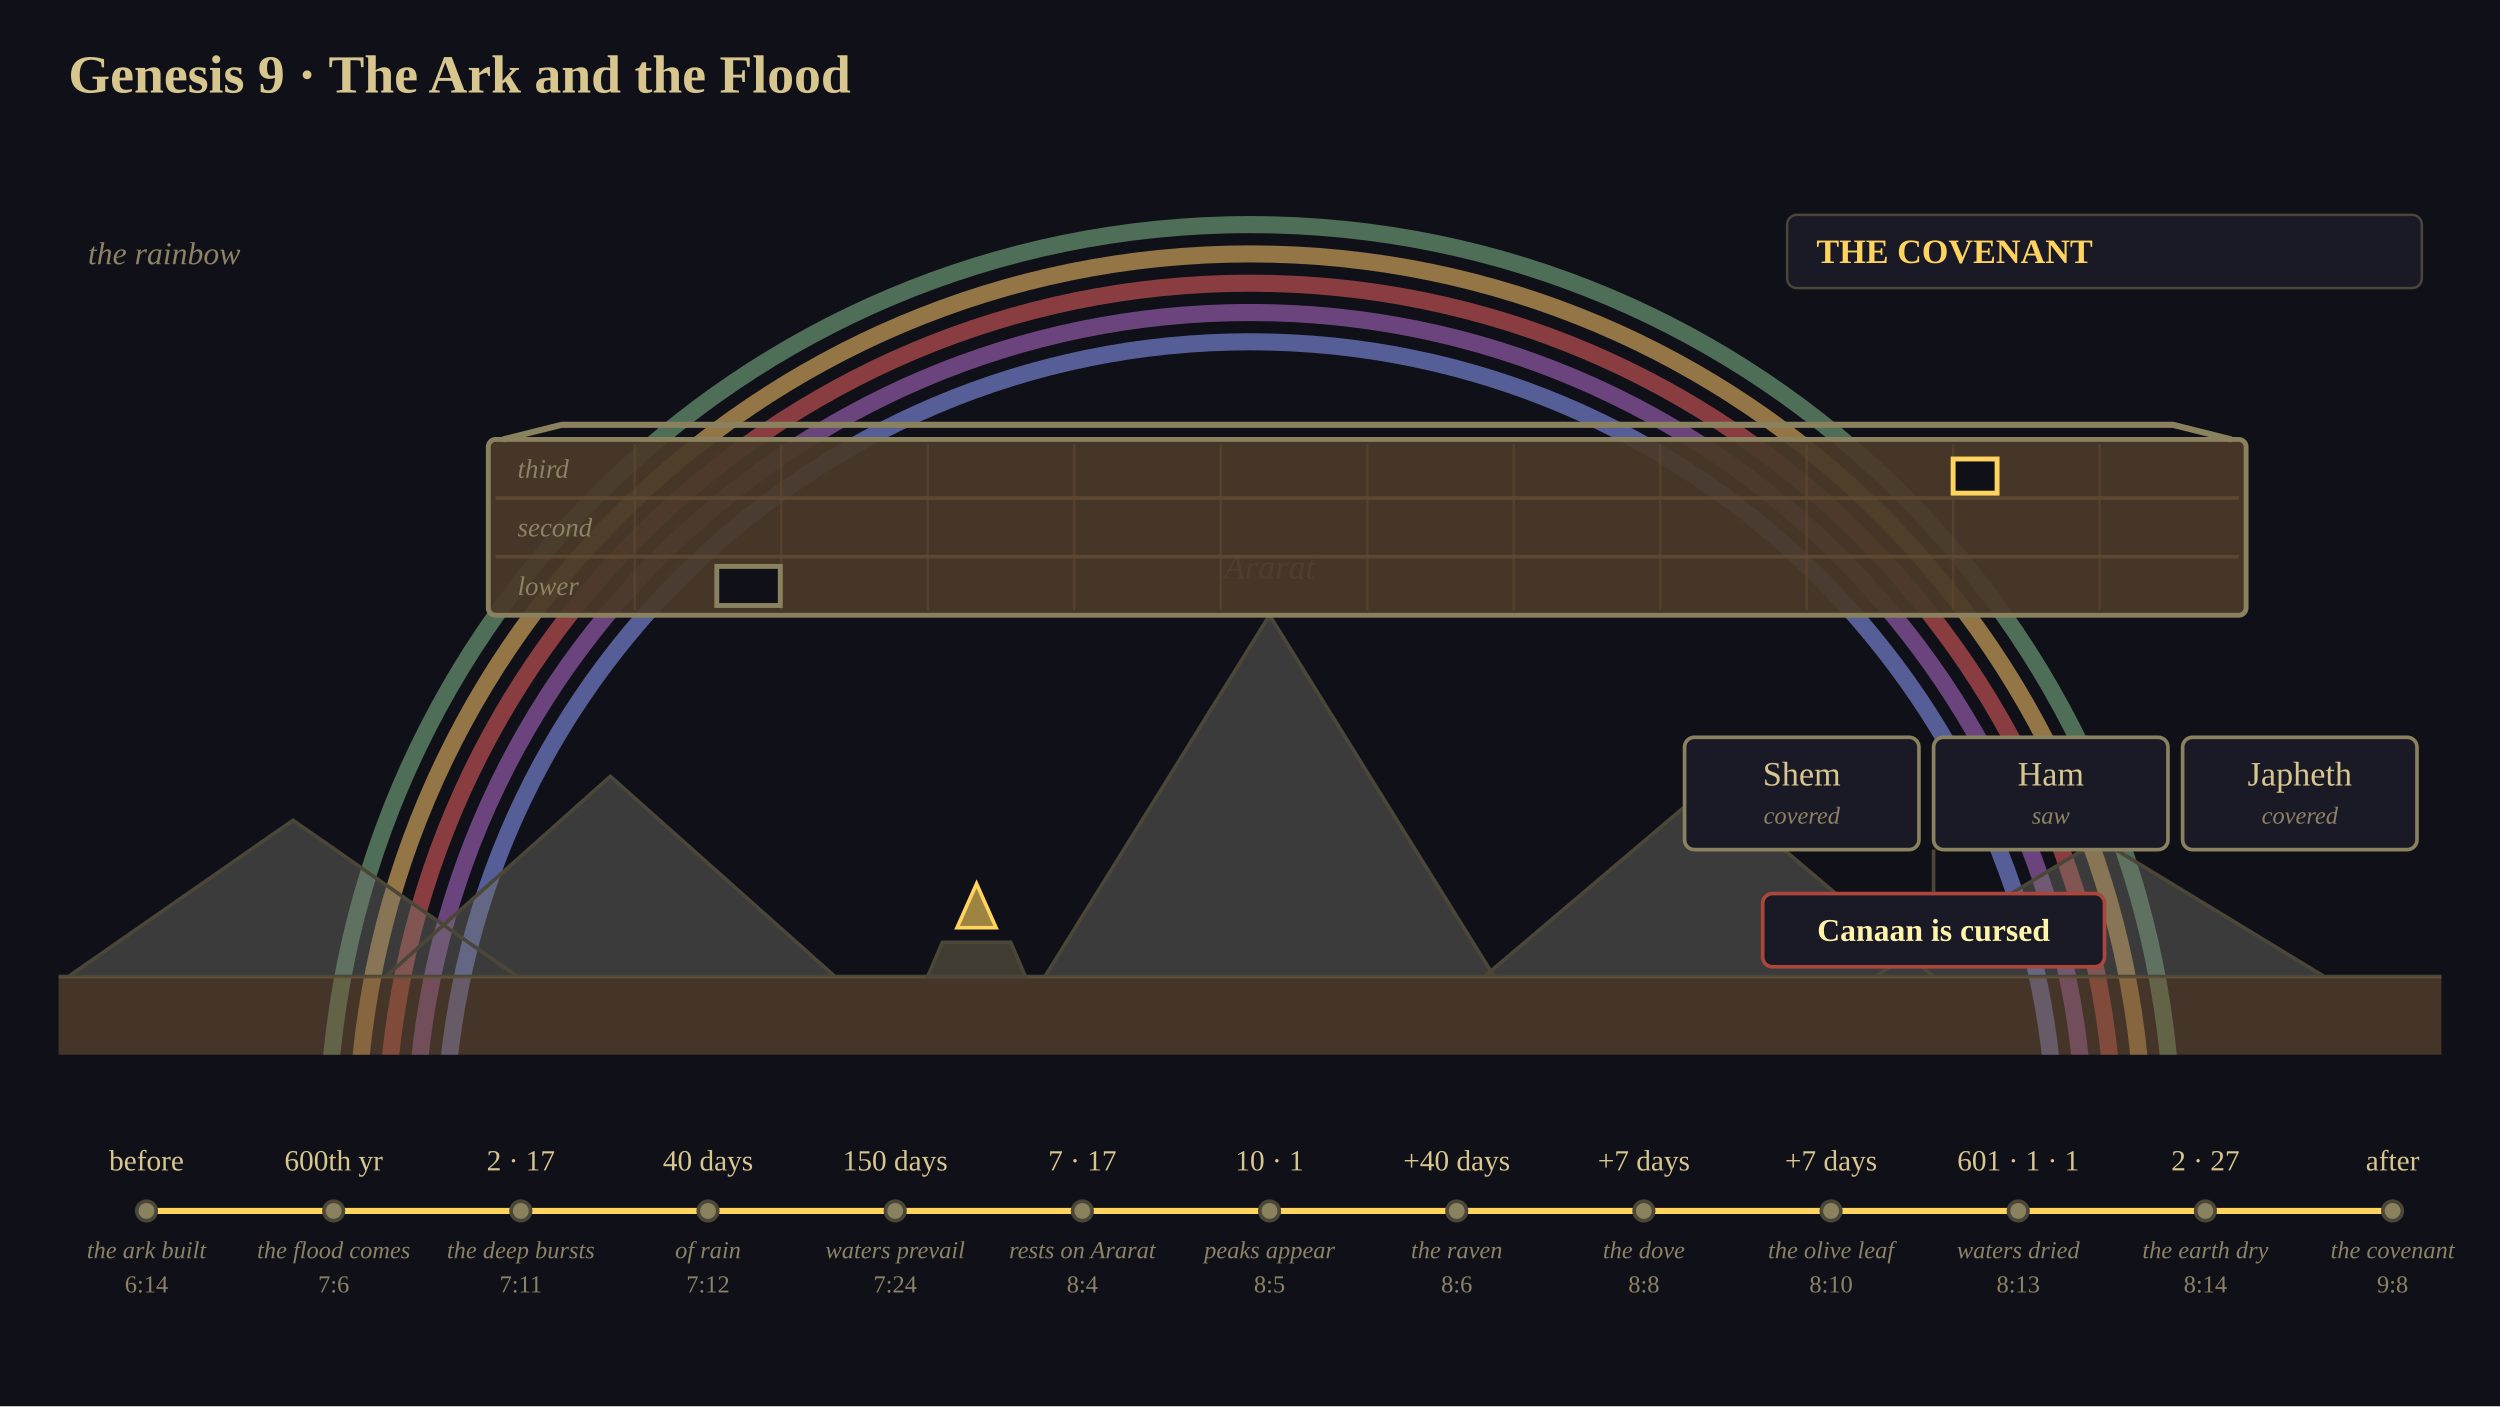
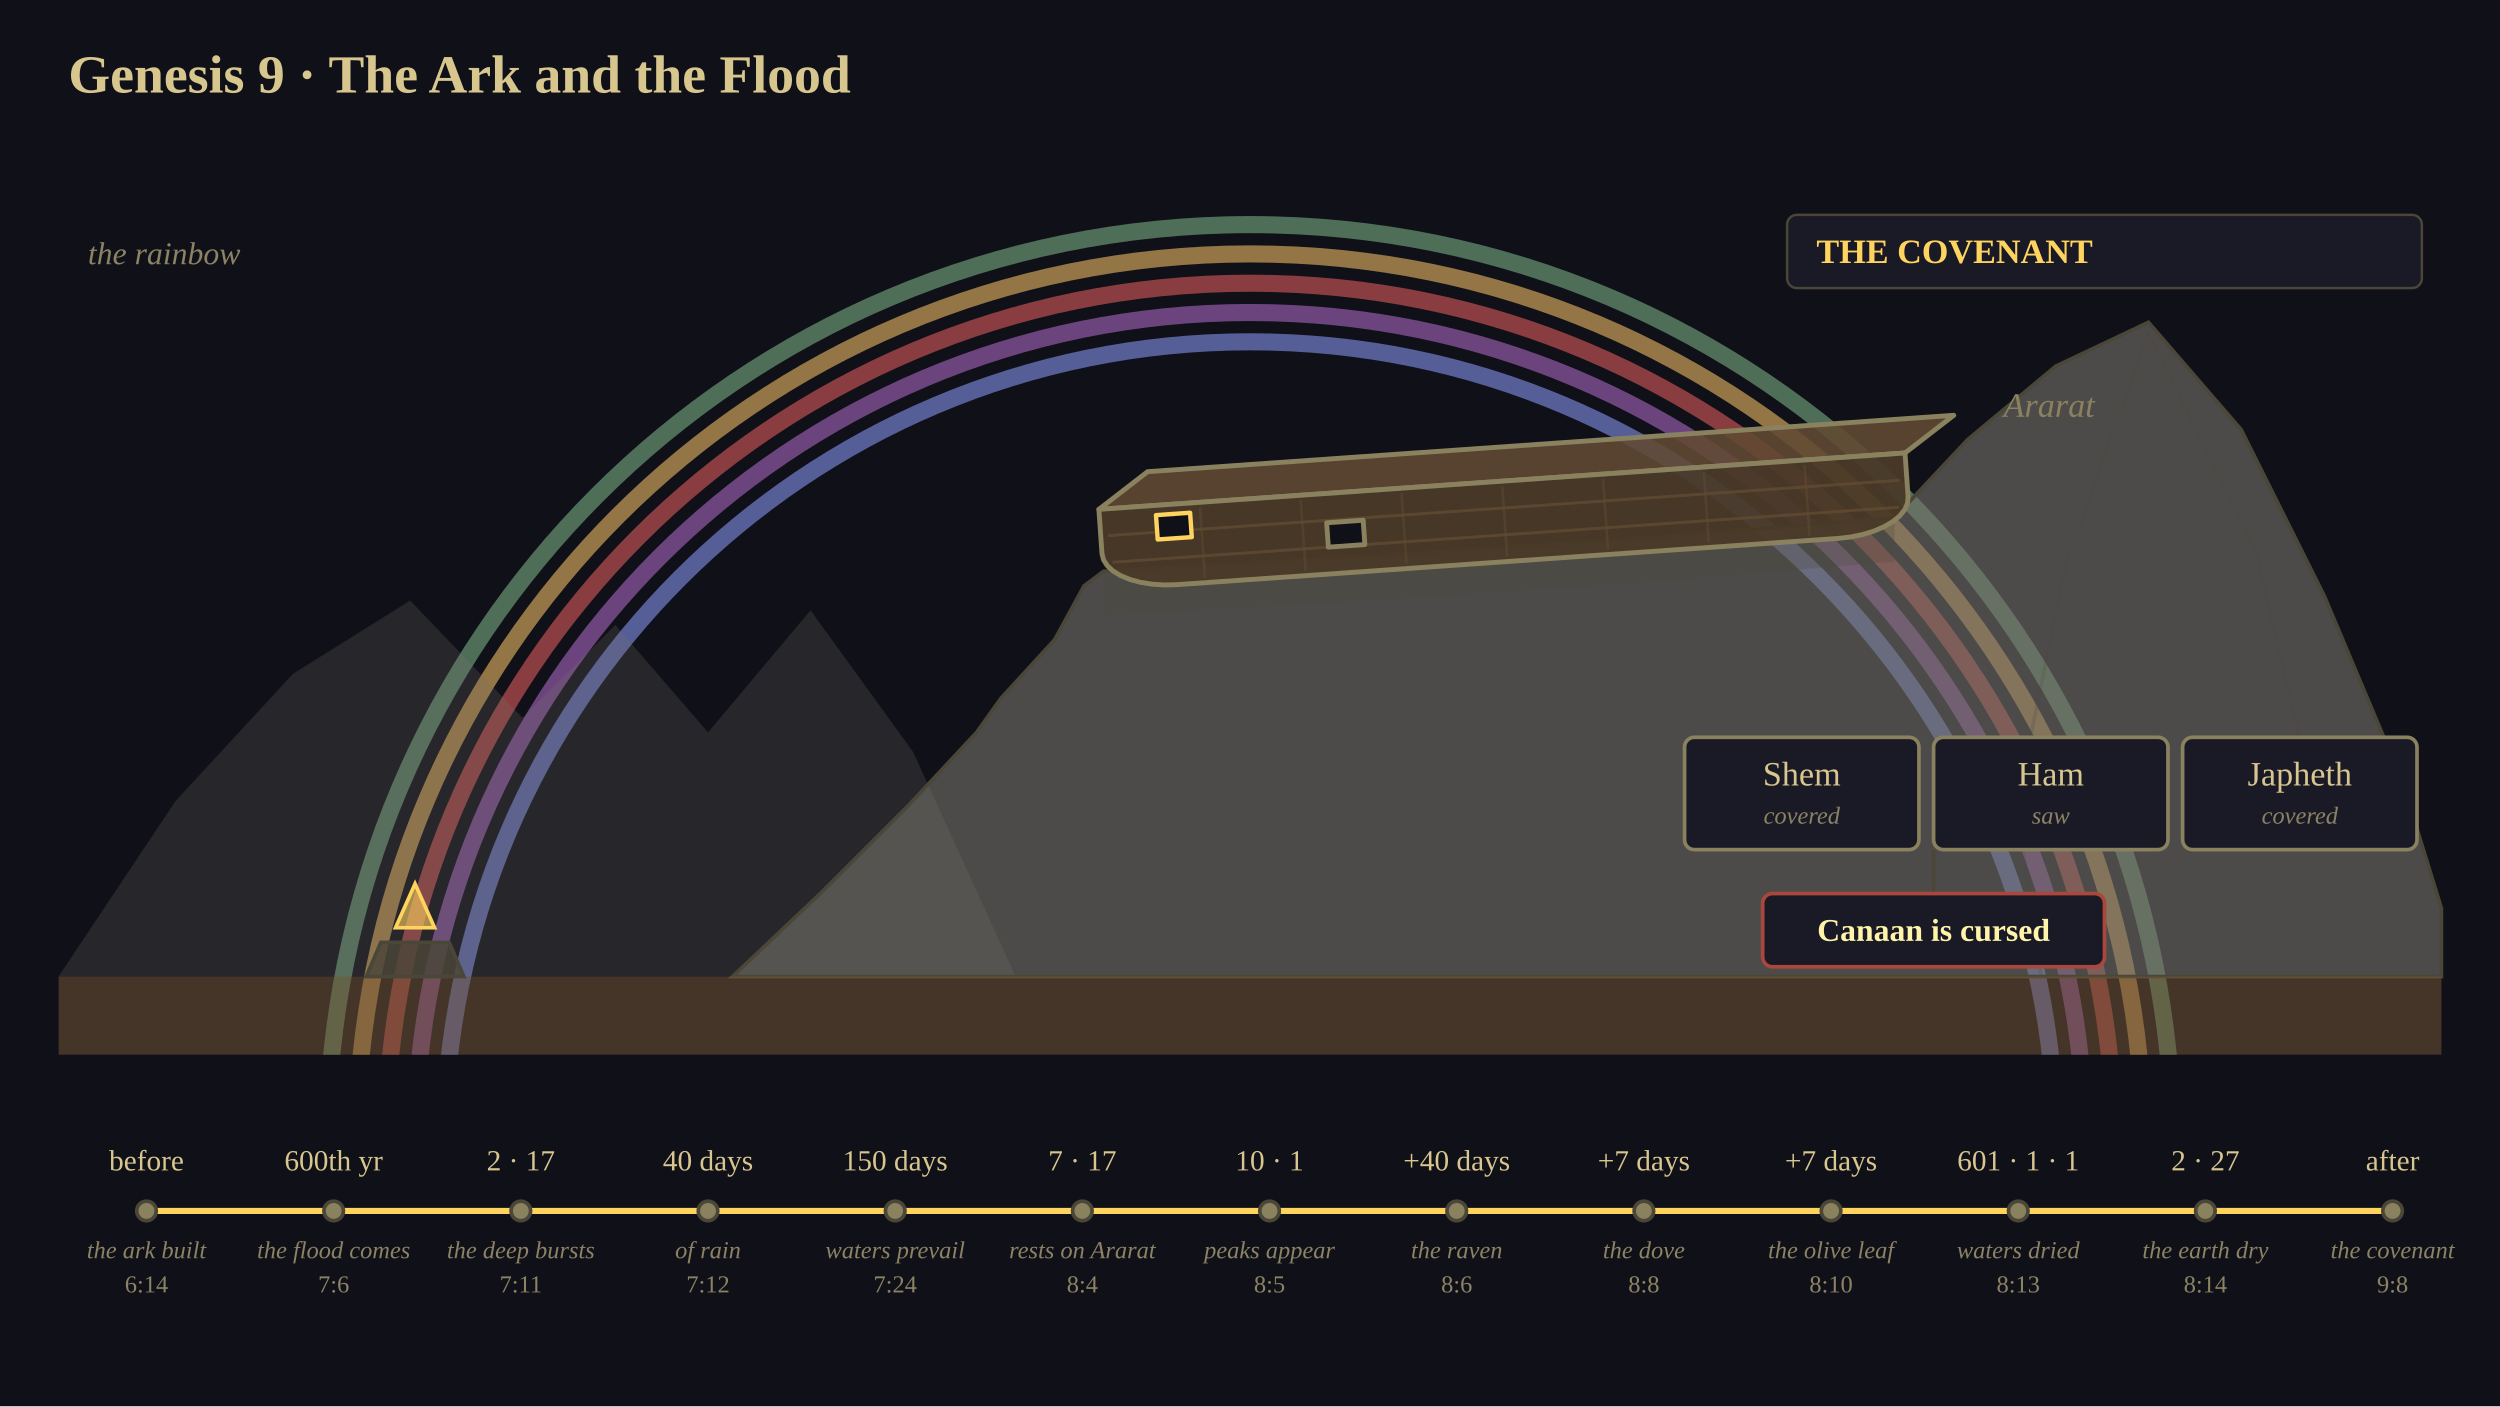
<svg xmlns="http://www.w3.org/2000/svg" viewBox="0 0 1024 576" width="1024" height="576" font-family="Georgia, 'Times New Roman', serif">
  <defs>
    <clipPath id="clip1">
      <rect x="0" y="0" width="976" height="350" />
    </clipPath>
  </defs>
  <rect x="0" y="0" width="1024" height="576" fill="rgb(16,16,24)" />
  <text x="28" y="24" font-size="22" text-anchor="start" dominant-baseline="text-before-edge" fill="rgb(216,198,143)" font-family="Georgia, 'Times New Roman', serif" font-weight="bold">Genesis 9 · The Ark and the Flood</text>
  <g clip-path="url(#clip1)" transform="translate(24,82)">
    <path d="M158,388 A330,330 0 0 1 818,388" fill="none" stroke="rgb(122,134,216)" stroke-width="7" stroke-opacity="0.667" />
    <path d="M146,388 A342,342 0 0 1 830,388" fill="none" stroke="rgb(154,95,176)" stroke-width="7" stroke-opacity="0.667" />
    <path d="M134,388 A354,354 0 0 1 842,388" fill="none" stroke="rgb(200,85,85)" stroke-width="7" stroke-opacity="0.667" />
    <path d="M122,388 A366,366 0 0 1 854,388" fill="none" stroke="rgb(214,168,92)" stroke-width="7" stroke-opacity="0.667" />
    <path d="M110,388 A378,378 0 0 1 866,388" fill="none" stroke="rgb(110,158,120)" stroke-width="7" stroke-opacity="0.667" />
  </g>
  <text x="36" y="100" font-size="13" text-anchor="start" dominant-baseline="text-before-edge" fill="rgb(140,130,100)" font-family="Georgia, 'Times New Roman', serif" font-style="italic">the rainbow</text>
-   <polygon points="24,400 28,400 120,336 212,400 158,400 250,318 342,400 428,400 520,252 612,400 608,400 700,322 792,400 768,400 860,344 952,400 1000,400" fill="rgb(120,116,108)" fill-opacity="0.431" stroke="rgb(74,70,56)" stroke-width="1.5" />
+   <polygon points="24,400 72,328 120,276 168,246 214,294 252,256 290,300 332,250 374,308 416,400" fill="rgb(120,116,108)" fill-opacity="0.227" />
+   <polygon points="300,400 336,366 372,330 400,300 410,286 432,262 444,240 452,234 560,228 680,220 776,212 806,180 842,150 880,132 918,176 952,244 984,320 1000,372 1000,400" fill="rgb(120,116,108)" fill-opacity="0.588" stroke="rgb(74,70,56)" stroke-width="1.5" />
+   <polygon points="452,234 560,228 680,220 776,212 776,230 680,238 560,246 452,252" fill="rgb(74,70,56)" fill-opacity="0.243" />
+   <polyline points="880,136 846,232 826,330 836,400" stroke-linejoin="round" fill="none" stroke="rgb(74,70,56)" stroke-width="1.5" stroke-opacity="0.180" />
+   <polyline points="880,136 924,226 946,320" stroke-linejoin="round" fill="none" stroke="rgb(74,70,56)" stroke-width="1.5" stroke-opacity="0.180" />
  <rect x="24" y="400" width="976" height="32" fill="rgb(120,88,58)" fill-opacity="0.510" />
-   <text x="520" y="240" font-size="14" text-anchor="middle" dominant-baseline="text-after-edge" fill="rgb(140,130,100)" font-family="Georgia, 'Times New Roman', serif" font-style="italic">Ararat</text>
-   <rect x="200" y="180" width="720" height="72" rx="3" fill="rgb(74,58,40)" fill-opacity="0.922" stroke="rgb(138,129,95)" stroke-width="2" />
-   <polyline points="206,180 230,174 890,174 914,180" stroke-linejoin="round" fill="none" stroke="rgb(138,129,95)" stroke-width="2.5" />
-   <text x="212" y="192" font-size="11" text-anchor="start" dominant-baseline="central" fill="rgb(140,130,100)" font-family="Georgia, 'Times New Roman', serif" font-style="italic">third</text>
-   <line x1="203" y1="204" x2="917" y2="204" stroke="rgb(96,74,50)" stroke-width="1.5" stroke-opacity="0.863" />
-   <text x="212" y="216" font-size="11" text-anchor="start" dominant-baseline="central" fill="rgb(140,130,100)" font-family="Georgia, 'Times New Roman', serif" font-style="italic">second</text>
-   <line x1="203" y1="228" x2="917" y2="228" stroke="rgb(96,74,50)" stroke-width="1.5" stroke-opacity="0.863" />
-   <text x="212" y="240" font-size="11" text-anchor="start" dominant-baseline="central" fill="rgb(140,130,100)" font-family="Georgia, 'Times New Roman', serif" font-style="italic">lower</text>
-   <line x1="260" y1="182" x2="260" y2="250" stroke="rgb(96,74,50)" stroke-width="1" stroke-opacity="0.588" />
-   <line x1="320" y1="182" x2="320" y2="250" stroke="rgb(96,74,50)" stroke-width="1" stroke-opacity="0.588" />
-   <line x1="380" y1="182" x2="380" y2="250" stroke="rgb(96,74,50)" stroke-width="1" stroke-opacity="0.588" />
-   <line x1="440" y1="182" x2="440" y2="250" stroke="rgb(96,74,50)" stroke-width="1" stroke-opacity="0.588" />
-   <line x1="500" y1="182" x2="500" y2="250" stroke="rgb(96,74,50)" stroke-width="1" stroke-opacity="0.588" />
-   <line x1="560" y1="182" x2="560" y2="250" stroke="rgb(96,74,50)" stroke-width="1" stroke-opacity="0.588" />
-   <line x1="620" y1="182" x2="620" y2="250" stroke="rgb(96,74,50)" stroke-width="1" stroke-opacity="0.588" />
-   <line x1="680" y1="182" x2="680" y2="250" stroke="rgb(96,74,50)" stroke-width="1" stroke-opacity="0.588" />
-   <line x1="740" y1="182" x2="740" y2="250" stroke="rgb(96,74,50)" stroke-width="1" stroke-opacity="0.588" />
-   <line x1="800" y1="182" x2="800" y2="250" stroke="rgb(96,74,50)" stroke-width="1" stroke-opacity="0.588" />
-   <line x1="860" y1="182" x2="860" y2="250" stroke="rgb(96,74,50)" stroke-width="1" stroke-opacity="0.588" />
-   <rect x="293.6" y="232" width="26" height="16" fill="rgb(16,16,24)" stroke="rgb(138,129,95)" stroke-width="2" />
-   <rect x="800" y="188" width="18" height="14" fill="rgb(16,16,24)" stroke="rgb(255,212,94)" stroke-width="2" />
-   <polygon points="380,400 420,400 414,386 386,386" fill="rgb(74,70,56)" fill-opacity="0.824" stroke="rgb(74,70,56)" stroke-width="1.5" />
-   <polygon points="400,362 408,380 392,380" fill="rgb(255,212,94)" fill-opacity="0.588" stroke="rgb(255,212,94)" stroke-width="1.5" />
+   <text x="858" y="166" font-size="14" text-anchor="end" dominant-baseline="central" fill="rgb(138,129,95)" font-family="Georgia, 'Times New Roman', serif" font-style="italic">Ararat</text>
+   <polygon points="450.1,208.63 780.29,185.54 800.27,170.1 470.07,193.19" stroke-linejoin="round" fill="rgb(96,74,50)" fill-opacity="0.882" stroke="rgb(138,129,95)" stroke-width="2" />
+   <polygon points="450.1,208.63 780.29,185.54 781.56,203.64 781.56,203.64 781.29,206.25 780.12,208.83 778.1,211.33 775.27,213.65 771.74,215.73 767.6,217.51 762.98,218.93 758.02,219.95 752.88,220.53 482.12,239.47 476.94,239.6 471.89,239.28 467.12,238.52 462.78,237.34 458.99,235.77 455.87,233.86 453.51,231.67 452,229.27 451.37,226.73" stroke-linejoin="round" fill="rgb(74,58,40)" fill-opacity="0.941" stroke="rgb(138,129,95)" stroke-width="2" />
+   <line x1="453.86" y1="219.39" x2="778.07" y2="196.72" stroke="rgb(96,74,50)" stroke-width="1.2" stroke-opacity="0.824" />
+   <line x1="455.64" y1="230.29" x2="777.82" y2="207.76" stroke="rgb(96,74,50)" stroke-width="1.2" stroke-opacity="0.824" />
+   <line x1="491.51" y1="207.73" x2="493.54" y2="236.66" stroke="rgb(96,74,50)" stroke-width="1" stroke-opacity="0.549" />
+   <line x1="532.79" y1="204.85" x2="534.81" y2="233.78" stroke="rgb(96,74,50)" stroke-width="1" stroke-opacity="0.549" />
+   <line x1="574.06" y1="201.96" x2="576.09" y2="230.89" stroke="rgb(96,74,50)" stroke-width="1" stroke-opacity="0.549" />
+   <line x1="615.34" y1="199.08" x2="617.36" y2="228" stroke="rgb(96,74,50)" stroke-width="1" stroke-opacity="0.549" />
+   <line x1="656.61" y1="196.19" x2="658.63" y2="225.12" stroke="rgb(96,74,50)" stroke-width="1" stroke-opacity="0.549" />
+   <line x1="697.89" y1="193.3" x2="699.91" y2="222.23" stroke="rgb(96,74,50)" stroke-width="1" stroke-opacity="0.549" />
+   <line x1="739.16" y1="190.42" x2="741.18" y2="219.35" stroke="rgb(96,74,50)" stroke-width="1" stroke-opacity="0.549" />
+   <polygon points="543.39,214.13 558.36,213.08 559.05,223.06 544.09,224.11" stroke-linejoin="round" fill="rgb(16,16,24)" stroke="rgb(138,129,95)" stroke-width="2" />
+   <polygon points="473.49,211 487.46,210.02 488.16,220 474.19,220.97" stroke-linejoin="round" fill="rgb(16,16,24)" stroke="rgb(255,212,94)" stroke-width="1.8" />
+   <polygon points="150,400 190,400 184,386 156,386" fill="rgb(74,70,56)" fill-opacity="0.824" stroke="rgb(74,70,56)" stroke-width="1.5" />
+   <polygon points="170,362 178,380 162,380" fill="rgb(255,212,94)" fill-opacity="0.588" stroke="rgb(255,212,94)" stroke-width="1.5" />
  <rect x="690" y="302" width="96" height="46" rx="4" fill="rgb(26,26,38)" stroke="rgb(138,129,95)" stroke-width="1.5" />
  <text x="738" y="317" font-size="14" text-anchor="middle" dominant-baseline="central" fill="rgb(216,198,143)" font-family="Georgia, 'Times New Roman', serif">Shem</text>
  <text x="738" y="334" font-size="10" text-anchor="middle" dominant-baseline="central" fill="rgb(140,130,100)" font-family="Georgia, 'Times New Roman', serif" font-style="italic">covered</text>
  <rect x="792" y="302" width="96" height="46" rx="4" fill="rgb(26,26,38)" stroke="rgb(138,129,95)" stroke-width="1.5" />
  <text x="840" y="317" font-size="14" text-anchor="middle" dominant-baseline="central" fill="rgb(216,198,143)" font-family="Georgia, 'Times New Roman', serif">Ham</text>
  <text x="840" y="334" font-size="10" text-anchor="middle" dominant-baseline="central" fill="rgb(140,130,100)" font-family="Georgia, 'Times New Roman', serif" font-style="italic">saw</text>
  <rect x="894" y="302" width="96" height="46" rx="4" fill="rgb(26,26,38)" stroke="rgb(138,129,95)" stroke-width="1.5" />
  <text x="942" y="317" font-size="14" text-anchor="middle" dominant-baseline="central" fill="rgb(216,198,143)" font-family="Georgia, 'Times New Roman', serif">Japheth</text>
  <text x="942" y="334" font-size="10" text-anchor="middle" dominant-baseline="central" fill="rgb(140,130,100)" font-family="Georgia, 'Times New Roman', serif" font-style="italic">covered</text>
  <line x1="792" y1="348" x2="792" y2="366" stroke="rgb(74,70,56)" stroke-width="1.5" />
  <rect x="722" y="366" width="140" height="30" rx="4" fill="rgb(26,26,38)" stroke="rgb(170,70,60)" stroke-width="1.5" />
  <text x="792" y="381" font-size="13" text-anchor="middle" dominant-baseline="central" fill="rgb(255,244,170)" font-family="Georgia, 'Times New Roman', serif" font-weight="bold">Canaan is cursed</text>
  <rect x="732" y="88" width="260" height="30" rx="4" fill="rgb(26,26,38)" stroke="rgb(74,70,56)" stroke-width="1" />
  <text x="744" y="103" font-size="14" text-anchor="start" dominant-baseline="central" fill="rgb(255,212,94)" font-family="Georgia, 'Times New Roman', serif" font-weight="bold">THE COVENANT</text>
  <line x1="60" y1="496" x2="980" y2="496" stroke="rgb(74,70,56)" stroke-width="2" />
  <line x1="60" y1="496" x2="980" y2="496" stroke="rgb(255,212,94)" stroke-width="2.5" />
  <circle cx="60" cy="496" r="4" fill="rgb(138,129,95)" stroke="rgb(74,70,56)" stroke-width="1.5" />
  <text x="60" y="482" font-size="12" text-anchor="middle" dominant-baseline="text-after-edge" fill="rgb(216,198,143)" font-family="Georgia, 'Times New Roman', serif">before</text>
  <text x="60" y="512" font-size="10" text-anchor="middle" dominant-baseline="central" fill="rgb(140,130,100)" font-family="Georgia, 'Times New Roman', serif" font-style="italic">the ark built</text>
  <text x="60" y="526" font-size="10" text-anchor="middle" dominant-baseline="central" fill="rgb(140,130,100)" font-family="Georgia, 'Times New Roman', serif">6:14</text>
  <circle cx="136.67" cy="496" r="4" fill="rgb(138,129,95)" stroke="rgb(74,70,56)" stroke-width="1.5" />
  <text x="136.67" y="482" font-size="12" text-anchor="middle" dominant-baseline="text-after-edge" fill="rgb(216,198,143)" font-family="Georgia, 'Times New Roman', serif">600th yr</text>
  <text x="136.67" y="512" font-size="10" text-anchor="middle" dominant-baseline="central" fill="rgb(140,130,100)" font-family="Georgia, 'Times New Roman', serif" font-style="italic">the flood comes</text>
  <text x="136.67" y="526" font-size="10" text-anchor="middle" dominant-baseline="central" fill="rgb(140,130,100)" font-family="Georgia, 'Times New Roman', serif">7:6</text>
  <circle cx="213.33" cy="496" r="4" fill="rgb(138,129,95)" stroke="rgb(74,70,56)" stroke-width="1.5" />
  <text x="213.33" y="482" font-size="12" text-anchor="middle" dominant-baseline="text-after-edge" fill="rgb(216,198,143)" font-family="Georgia, 'Times New Roman', serif">2 · 17</text>
  <text x="213.33" y="512" font-size="10" text-anchor="middle" dominant-baseline="central" fill="rgb(140,130,100)" font-family="Georgia, 'Times New Roman', serif" font-style="italic">the deep bursts</text>
  <text x="213.33" y="526" font-size="10" text-anchor="middle" dominant-baseline="central" fill="rgb(140,130,100)" font-family="Georgia, 'Times New Roman', serif">7:11</text>
  <circle cx="290" cy="496" r="4" fill="rgb(138,129,95)" stroke="rgb(74,70,56)" stroke-width="1.5" />
  <text x="290" y="482" font-size="12" text-anchor="middle" dominant-baseline="text-after-edge" fill="rgb(216,198,143)" font-family="Georgia, 'Times New Roman', serif">40 days</text>
  <text x="290" y="512" font-size="10" text-anchor="middle" dominant-baseline="central" fill="rgb(140,130,100)" font-family="Georgia, 'Times New Roman', serif" font-style="italic">of rain</text>
  <text x="290" y="526" font-size="10" text-anchor="middle" dominant-baseline="central" fill="rgb(140,130,100)" font-family="Georgia, 'Times New Roman', serif">7:12</text>
  <circle cx="366.67" cy="496" r="4" fill="rgb(138,129,95)" stroke="rgb(74,70,56)" stroke-width="1.5" />
  <text x="366.67" y="482" font-size="12" text-anchor="middle" dominant-baseline="text-after-edge" fill="rgb(216,198,143)" font-family="Georgia, 'Times New Roman', serif">150 days</text>
  <text x="366.67" y="512" font-size="10" text-anchor="middle" dominant-baseline="central" fill="rgb(140,130,100)" font-family="Georgia, 'Times New Roman', serif" font-style="italic">waters prevail</text>
  <text x="366.67" y="526" font-size="10" text-anchor="middle" dominant-baseline="central" fill="rgb(140,130,100)" font-family="Georgia, 'Times New Roman', serif">7:24</text>
  <circle cx="443.33" cy="496" r="4" fill="rgb(138,129,95)" stroke="rgb(74,70,56)" stroke-width="1.5" />
  <text x="443.33" y="482" font-size="12" text-anchor="middle" dominant-baseline="text-after-edge" fill="rgb(216,198,143)" font-family="Georgia, 'Times New Roman', serif">7 · 17</text>
  <text x="443.33" y="512" font-size="10" text-anchor="middle" dominant-baseline="central" fill="rgb(140,130,100)" font-family="Georgia, 'Times New Roman', serif" font-style="italic">rests on Ararat</text>
  <text x="443.33" y="526" font-size="10" text-anchor="middle" dominant-baseline="central" fill="rgb(140,130,100)" font-family="Georgia, 'Times New Roman', serif">8:4</text>
  <circle cx="520" cy="496" r="4" fill="rgb(138,129,95)" stroke="rgb(74,70,56)" stroke-width="1.5" />
  <text x="520" y="482" font-size="12" text-anchor="middle" dominant-baseline="text-after-edge" fill="rgb(216,198,143)" font-family="Georgia, 'Times New Roman', serif">10 · 1</text>
  <text x="520" y="512" font-size="10" text-anchor="middle" dominant-baseline="central" fill="rgb(140,130,100)" font-family="Georgia, 'Times New Roman', serif" font-style="italic">peaks appear</text>
  <text x="520" y="526" font-size="10" text-anchor="middle" dominant-baseline="central" fill="rgb(140,130,100)" font-family="Georgia, 'Times New Roman', serif">8:5</text>
  <circle cx="596.67" cy="496" r="4" fill="rgb(138,129,95)" stroke="rgb(74,70,56)" stroke-width="1.5" />
  <text x="596.67" y="482" font-size="12" text-anchor="middle" dominant-baseline="text-after-edge" fill="rgb(216,198,143)" font-family="Georgia, 'Times New Roman', serif">+40 days</text>
  <text x="596.67" y="512" font-size="10" text-anchor="middle" dominant-baseline="central" fill="rgb(140,130,100)" font-family="Georgia, 'Times New Roman', serif" font-style="italic">the raven</text>
  <text x="596.67" y="526" font-size="10" text-anchor="middle" dominant-baseline="central" fill="rgb(140,130,100)" font-family="Georgia, 'Times New Roman', serif">8:6</text>
  <circle cx="673.33" cy="496" r="4" fill="rgb(138,129,95)" stroke="rgb(74,70,56)" stroke-width="1.5" />
  <text x="673.33" y="482" font-size="12" text-anchor="middle" dominant-baseline="text-after-edge" fill="rgb(216,198,143)" font-family="Georgia, 'Times New Roman', serif">+7 days</text>
  <text x="673.33" y="512" font-size="10" text-anchor="middle" dominant-baseline="central" fill="rgb(140,130,100)" font-family="Georgia, 'Times New Roman', serif" font-style="italic">the dove</text>
  <text x="673.33" y="526" font-size="10" text-anchor="middle" dominant-baseline="central" fill="rgb(140,130,100)" font-family="Georgia, 'Times New Roman', serif">8:8</text>
  <circle cx="750" cy="496" r="4" fill="rgb(138,129,95)" stroke="rgb(74,70,56)" stroke-width="1.5" />
  <text x="750" y="482" font-size="12" text-anchor="middle" dominant-baseline="text-after-edge" fill="rgb(216,198,143)" font-family="Georgia, 'Times New Roman', serif">+7 days</text>
  <text x="750" y="512" font-size="10" text-anchor="middle" dominant-baseline="central" fill="rgb(140,130,100)" font-family="Georgia, 'Times New Roman', serif" font-style="italic">the olive leaf</text>
  <text x="750" y="526" font-size="10" text-anchor="middle" dominant-baseline="central" fill="rgb(140,130,100)" font-family="Georgia, 'Times New Roman', serif">8:10</text>
  <circle cx="826.67" cy="496" r="4" fill="rgb(138,129,95)" stroke="rgb(74,70,56)" stroke-width="1.5" />
  <text x="826.67" y="482" font-size="12" text-anchor="middle" dominant-baseline="text-after-edge" fill="rgb(216,198,143)" font-family="Georgia, 'Times New Roman', serif">601 · 1 · 1</text>
  <text x="826.67" y="512" font-size="10" text-anchor="middle" dominant-baseline="central" fill="rgb(140,130,100)" font-family="Georgia, 'Times New Roman', serif" font-style="italic">waters dried</text>
  <text x="826.67" y="526" font-size="10" text-anchor="middle" dominant-baseline="central" fill="rgb(140,130,100)" font-family="Georgia, 'Times New Roman', serif">8:13</text>
  <circle cx="903.33" cy="496" r="4" fill="rgb(138,129,95)" stroke="rgb(74,70,56)" stroke-width="1.5" />
  <text x="903.33" y="482" font-size="12" text-anchor="middle" dominant-baseline="text-after-edge" fill="rgb(216,198,143)" font-family="Georgia, 'Times New Roman', serif">2 · 27</text>
  <text x="903.33" y="512" font-size="10" text-anchor="middle" dominant-baseline="central" fill="rgb(140,130,100)" font-family="Georgia, 'Times New Roman', serif" font-style="italic">the earth dry</text>
  <text x="903.33" y="526" font-size="10" text-anchor="middle" dominant-baseline="central" fill="rgb(140,130,100)" font-family="Georgia, 'Times New Roman', serif">8:14</text>
  <circle cx="980" cy="496" r="4" fill="rgb(138,129,95)" stroke="rgb(74,70,56)" stroke-width="1.5" />
  <text x="980" y="482" font-size="12" text-anchor="middle" dominant-baseline="text-after-edge" fill="rgb(216,198,143)" font-family="Georgia, 'Times New Roman', serif">after</text>
  <text x="980" y="512" font-size="10" text-anchor="middle" dominant-baseline="central" fill="rgb(140,130,100)" font-family="Georgia, 'Times New Roman', serif" font-style="italic">the covenant</text>
  <text x="980" y="526" font-size="10" text-anchor="middle" dominant-baseline="central" fill="rgb(140,130,100)" font-family="Georgia, 'Times New Roman', serif">9:8</text>
</svg>
